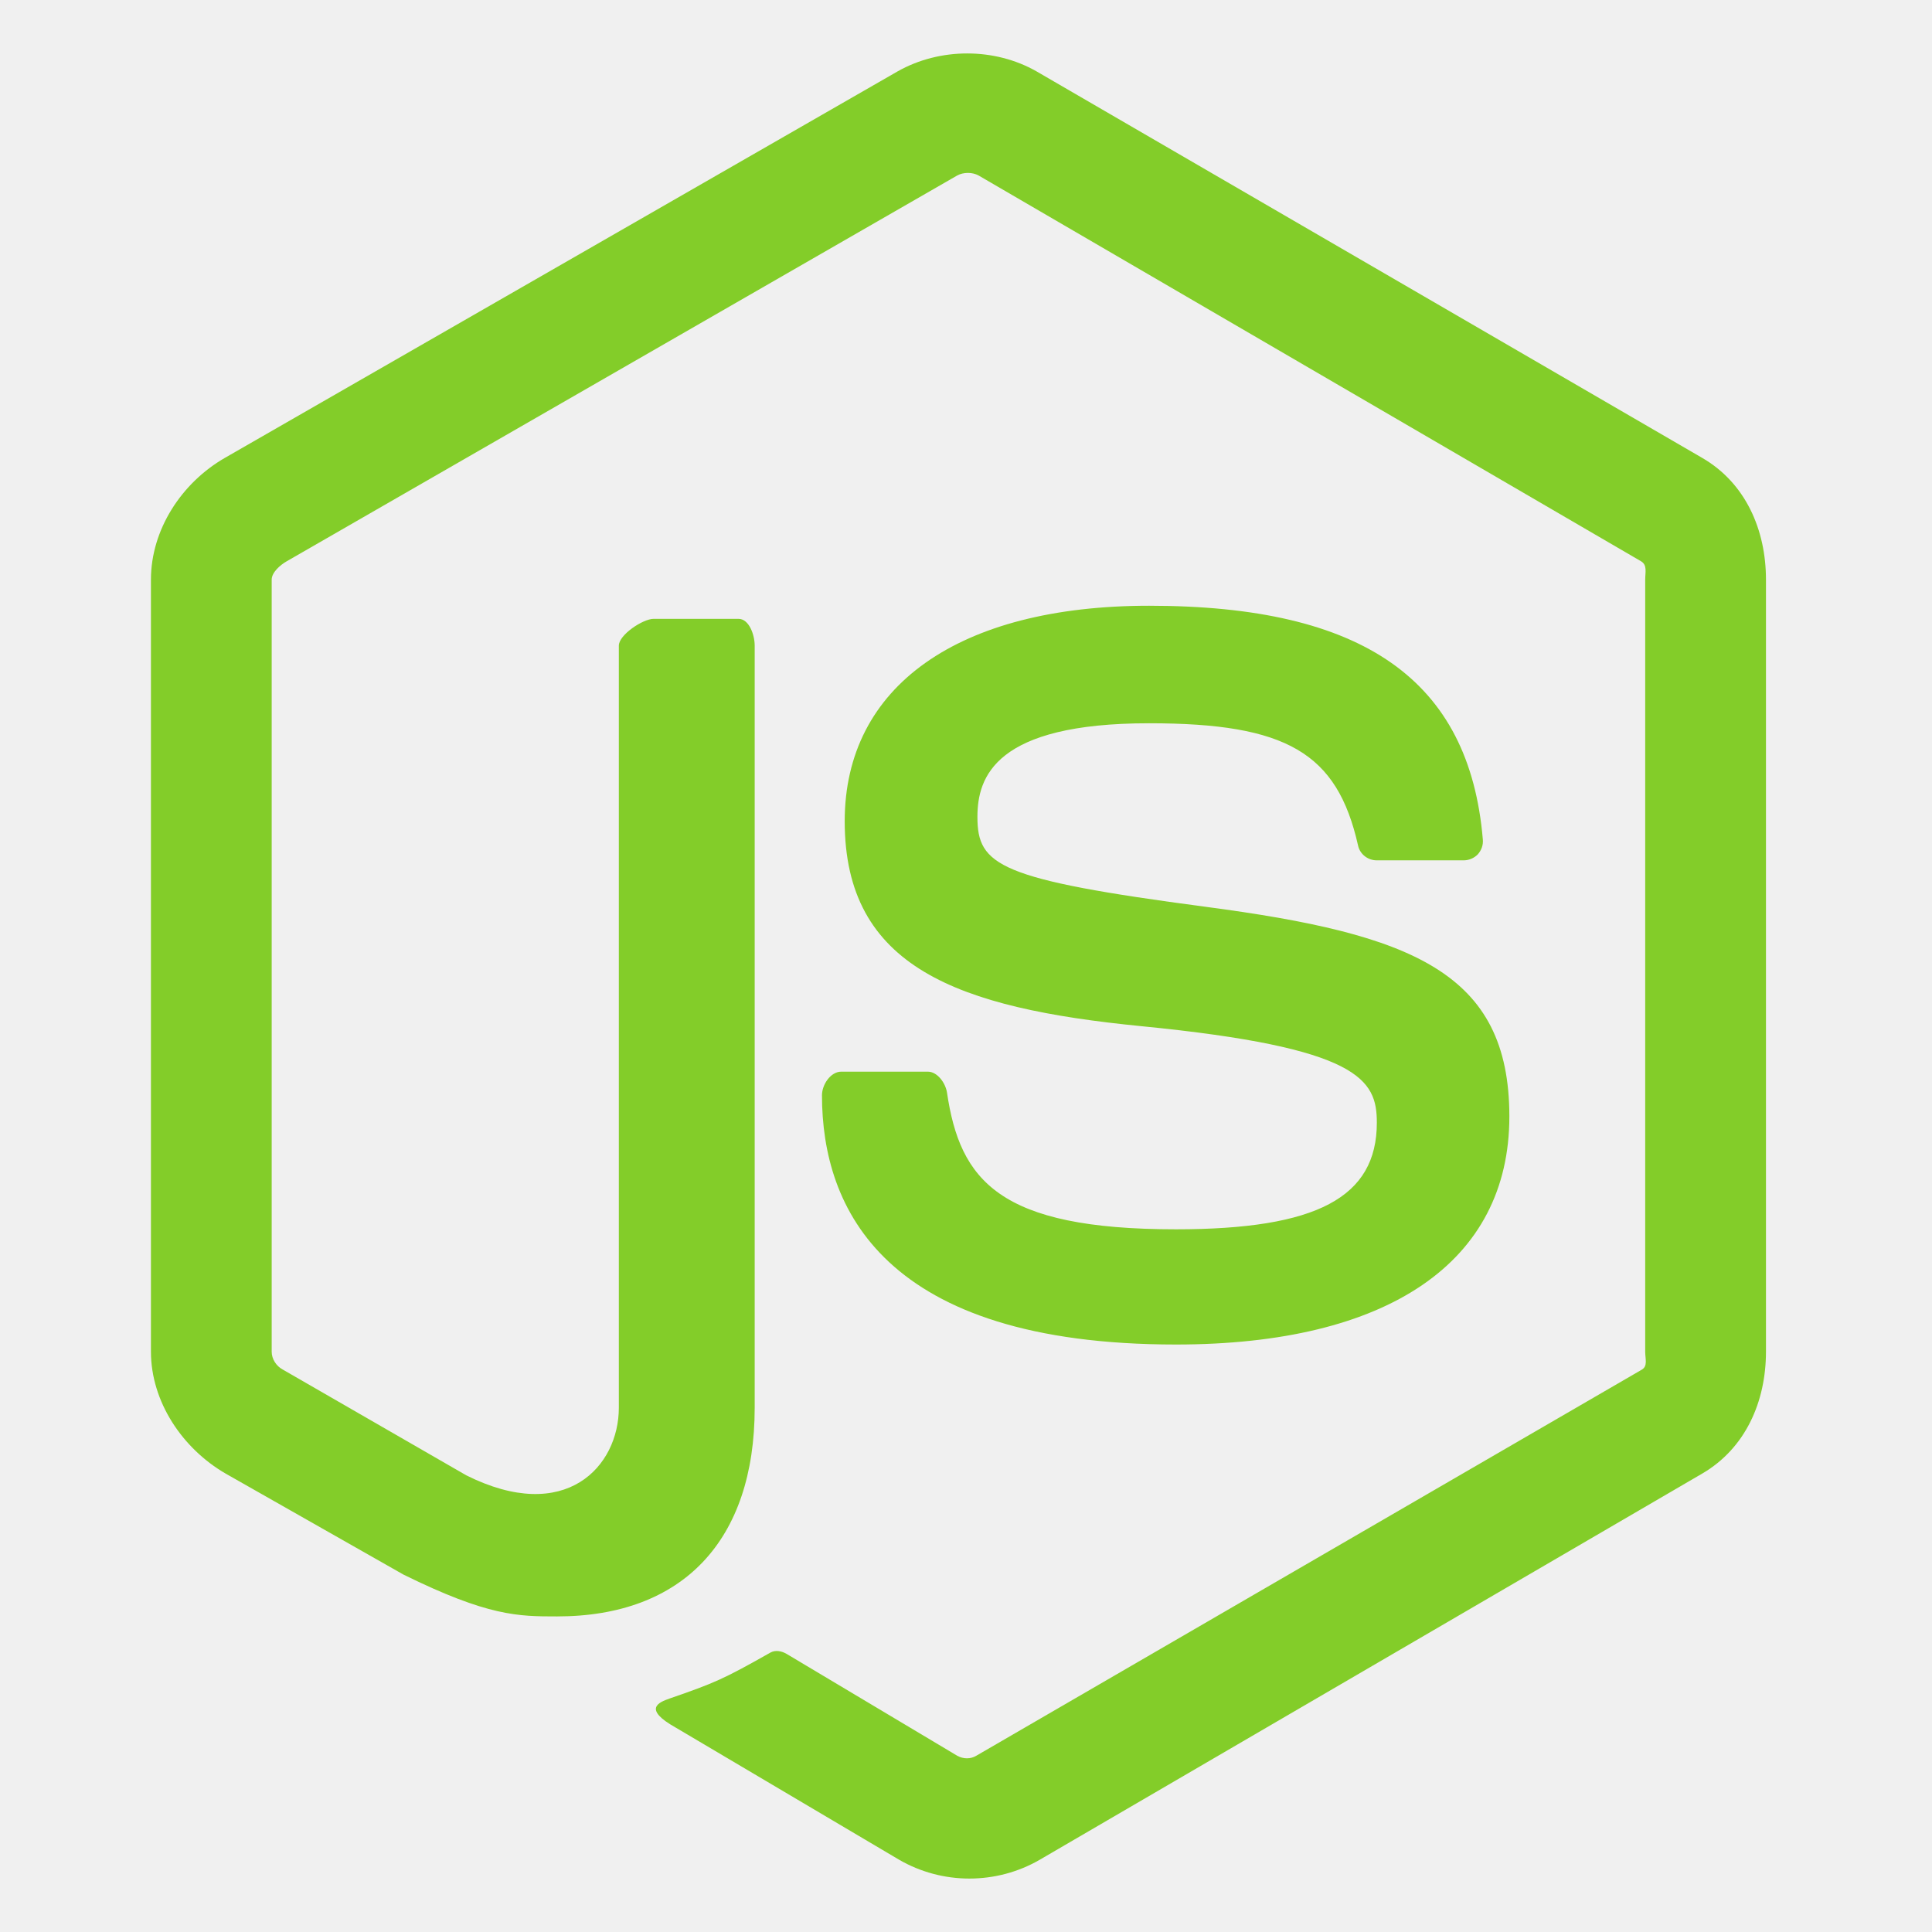
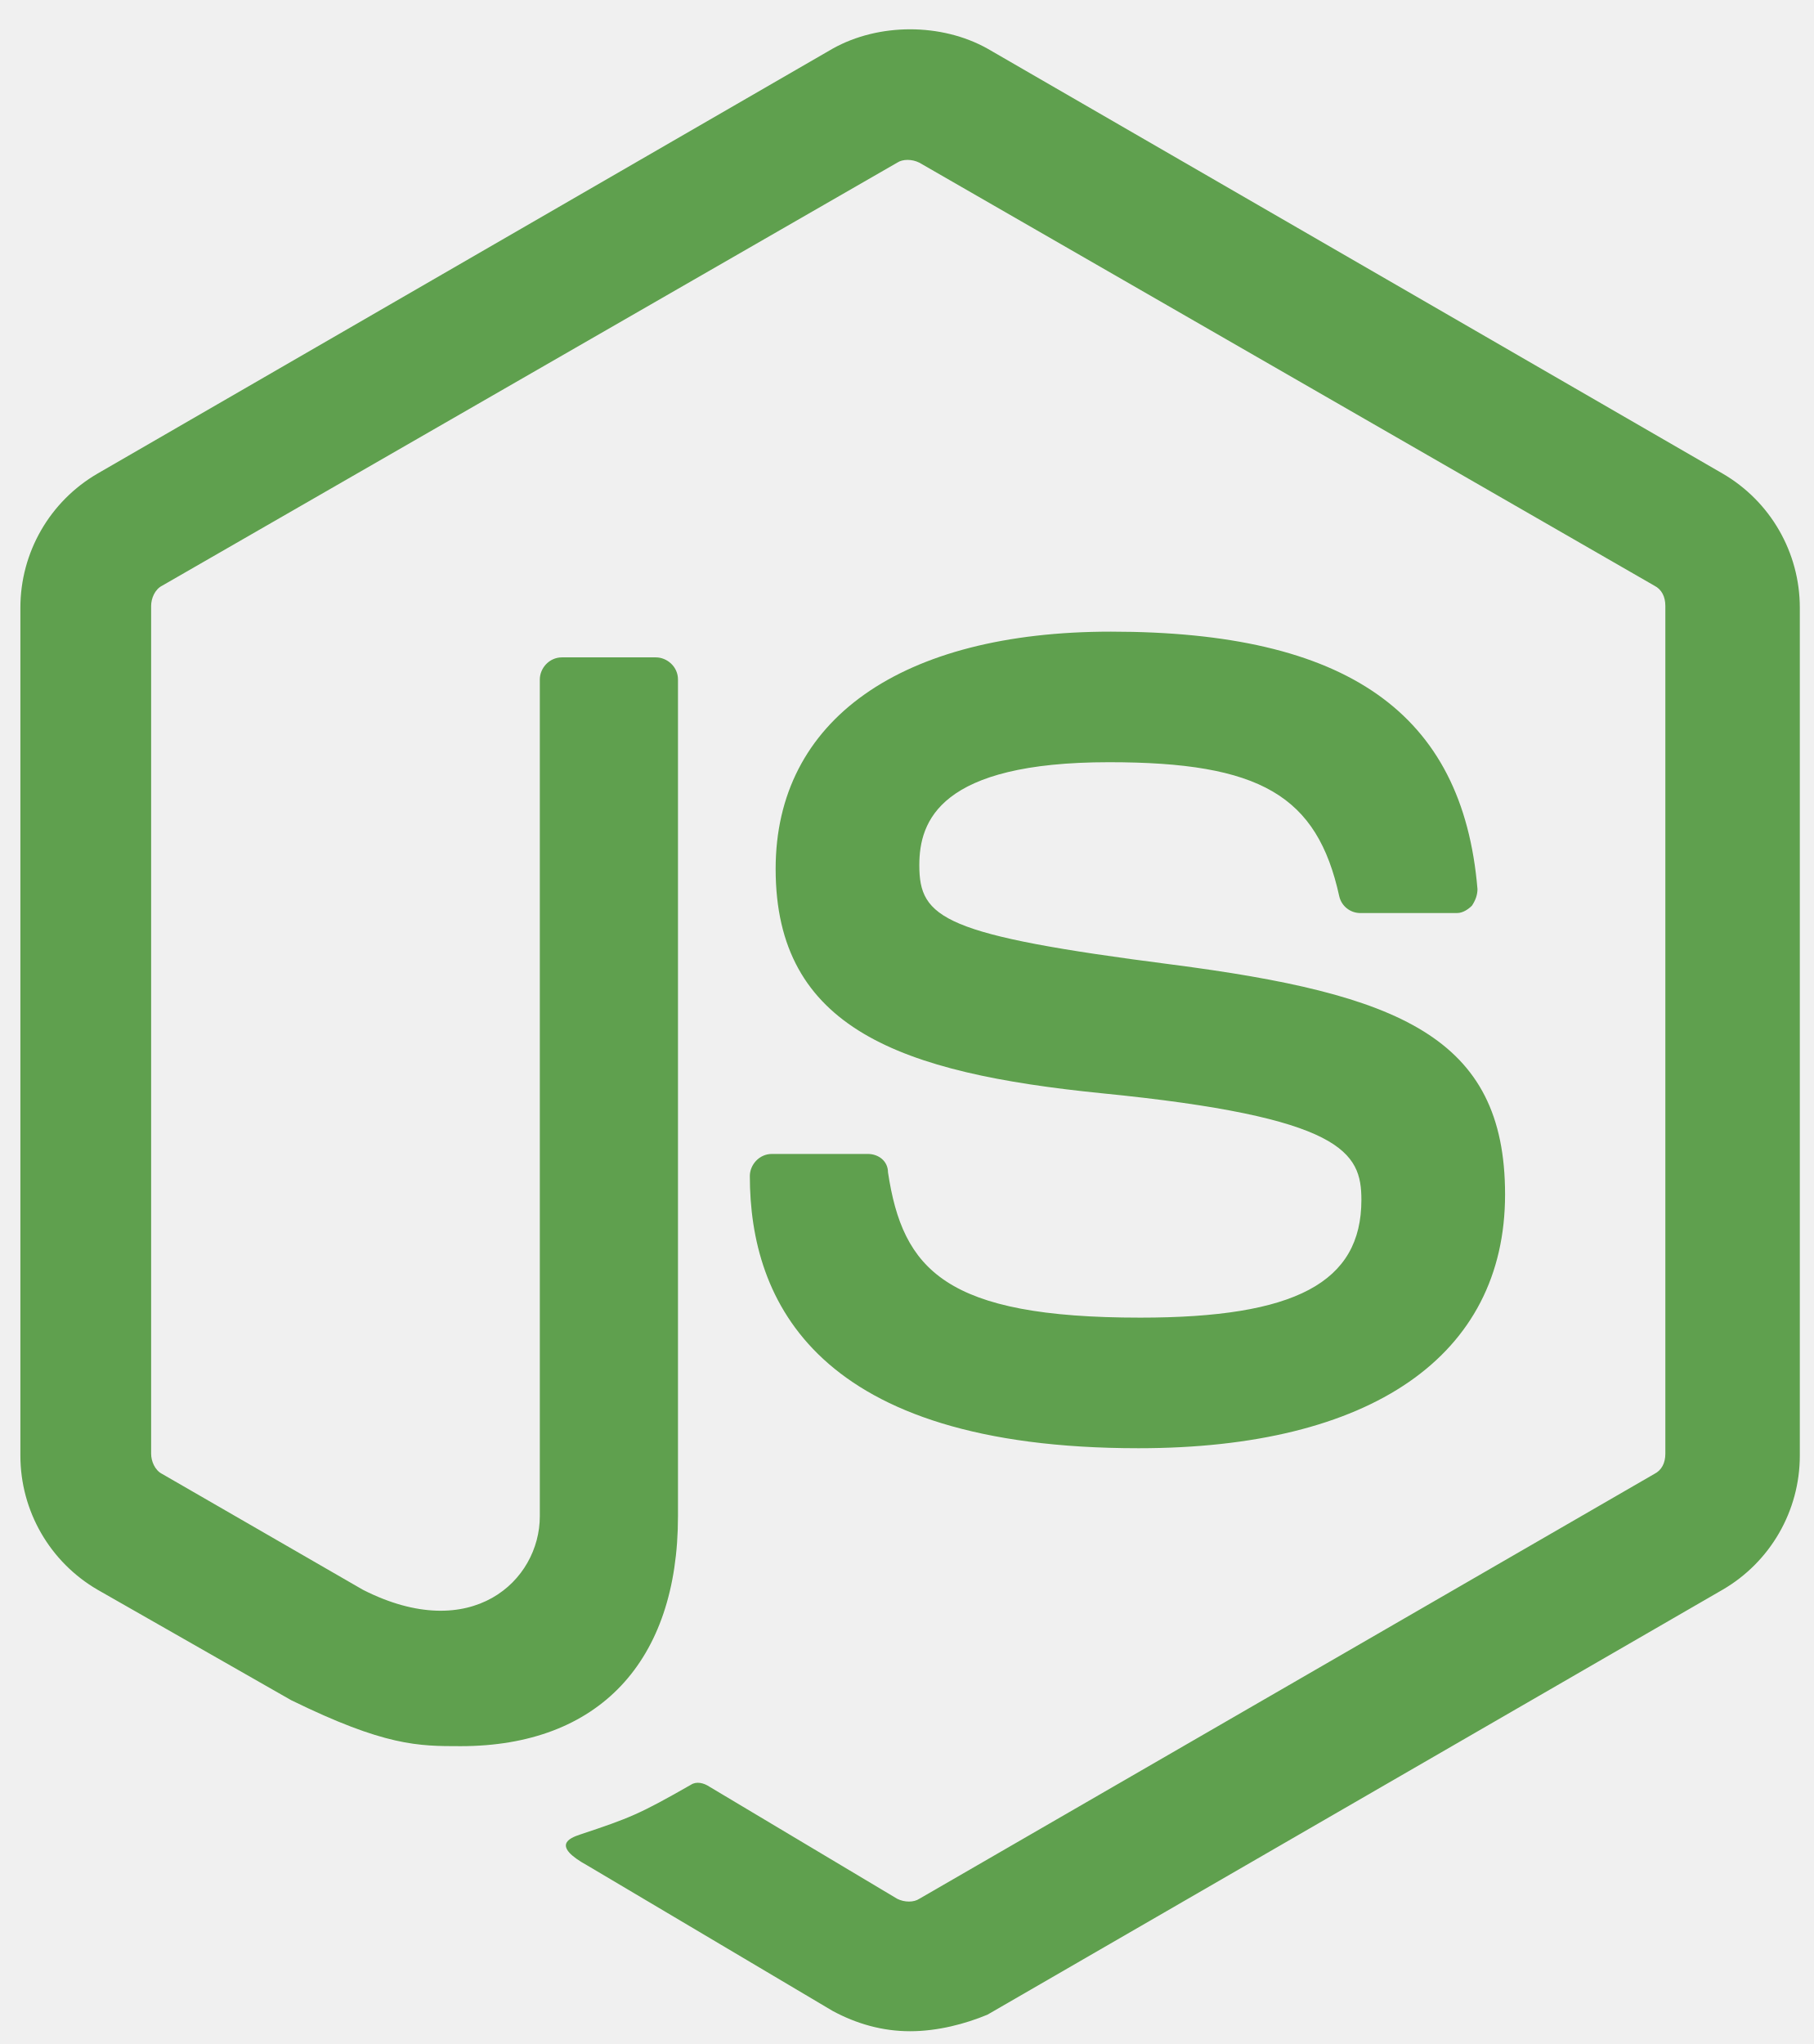
- <svg xmlns="http://www.w3.org/2000/svg" viewBox="0 0 128 128">
-   <path fill="#83CD29" d="M112.771 30.334l-44.097-25.605c-2.781-1.584-6.402-1.584-9.205 0l-44.568 25.605c-2.87 1.651-4.901 4.754-4.901 8.073v51.142c0 3.319 2.084 6.423 4.954 8.083l11.775 6.688c5.628 2.772 7.617 2.772 10.178 2.772 8.333 0 13.093-5.039 13.093-13.828v-50.49c0-.713-.371-1.774-1.071-1.774h-5.623c-.712 0-2.306 1.061-2.306 1.773v50.49c0 3.896-3.524 7.773-10.11 4.48l-12.167-7.013c-.424-.23-.723-.693-.723-1.181v-51.142c0-.482.555-.966.982-1.213l44.424-25.561c.415-.235 1.025-.235 1.439 0l43.882 25.555c.42.253.272.722.272 1.219v51.142c0 .488.183.963-.232 1.198l-44.086 25.576c-.378.227-.847.227-1.261 0l-11.307-6.749c-.341-.198-.746-.269-1.073-.086-3.146 1.783-3.726 2.02-6.677 3.043-.726.253-1.797.692.41 1.929l14.798 8.754c1.417.82 3.027 1.246 4.647 1.246 1.642 0 3.25-.426 4.667-1.246l43.885-25.582c2.87-1.672 4.23-4.764 4.23-8.083v-51.142c0-3.319-1.36-6.414-4.229-8.073zM77.91 81.445c-11.726 0-14.309-3.235-15.17-9.066-.1-.628-.633-1.379-1.272-1.379h-5.731c-.709 0-1.279.86-1.279 1.566 0 7.466 4.059 16.512 23.453 16.512 14.039 0 22.088-5.455 22.088-15.109 0-9.572-6.467-12.084-20.082-13.886-13.762-1.819-15.16-2.738-15.16-5.962 0-2.658 1.184-6.203 11.374-6.203 9.105 0 12.461 1.954 13.842 8.091.118.577.645.991 1.24.991h5.754c.354 0 .692-.143.94-.396.24-.272.367-.613.335-.979-.891-10.568-7.912-15.493-22.112-15.493-12.631 0-20.166 5.334-20.166 14.275 0 9.698 7.497 12.378 19.622 13.577 14.505 1.422 15.633 3.542 15.633 6.395 0 4.955-3.978 7.066-13.309 7.066z" />
+ <svg xmlns="http://www.w3.org/2000/svg" width="71" height="80" viewBox="0 0 71 80" fill="none">
+   <g clipPath="url(#clip0_337_7891)" fill="#5FA04E">
+     <path d="M35.625 79.5c-1.081 0-2.09-.288-3.028-.792l-9.59-5.686c-1.442-.792-.721-1.08-.289-1.224 1.947-.648 2.308-.792 4.327-1.944.216-.144.504-.072.72.072l7.356 4.391c.288.144.649.144.865 0l28.77-16.628c.289-.144.433-.431.433-.791V23.714c0-.36-.144-.648-.432-.792L35.986 6.366c-.288-.144-.65-.144-.865 0L6.35 22.922c-.29.144-.434.504-.434.792v33.184c0 .287.145.647.433.791l7.86 4.535c4.254 2.16 6.922-.36 6.922-2.879V26.593c0-.432.36-.864.865-.864h3.678c.432 0 .865.36.865.864v32.752c0 5.687-3.1 8.998-8.509 8.998-1.658 0-2.956 0-6.633-1.8l-7.572-4.319A6.073 6.073 0 0 1 .798 56.97V23.786a6.073 6.073 0 0 1 3.028-5.255l28.77-16.628c1.804-1.008 4.255-1.008 6.058 0l28.77 16.628a6.073 6.073 0 0 1 3.029 5.255V56.97a6.073 6.073 0 0 1-3.029 5.254l-28.77 16.628c-.865.36-1.947.648-3.029.648Z" />
+     <path d="M44.567 56.682c-12.62 0-15.215-5.759-15.215-10.654 0-.432.36-.864.865-.864h3.75c.433 0 .793.288.793.72.577 3.815 2.235 5.687 9.879 5.687 6.057 0 8.652-1.368 8.652-4.607 0-1.871-.72-3.24-10.167-4.175-7.86-.792-12.762-2.52-12.762-8.782 0-5.83 4.903-9.285 13.123-9.285 9.23 0 13.772 3.167 14.35 10.077 0 .216-.073.432-.217.648-.144.144-.36.288-.577.288h-3.822a.844.844 0 0 1-.793-.648c-.865-3.96-3.1-5.255-9.013-5.255-6.634 0-7.427 2.304-7.427 4.031 0 2.088.937 2.736 9.879 3.887 8.869 1.152 13.05 2.808 13.05 8.998 0 6.335-5.263 9.934-14.348 9.934Z" />
+   </g>
+   <defs>
+     <clipPath id="clip0_337_7891">
+       <path fill="#fff" d="M0 .5h71v79H0z" />
+     </clipPath>
+   </defs>
</svg>
